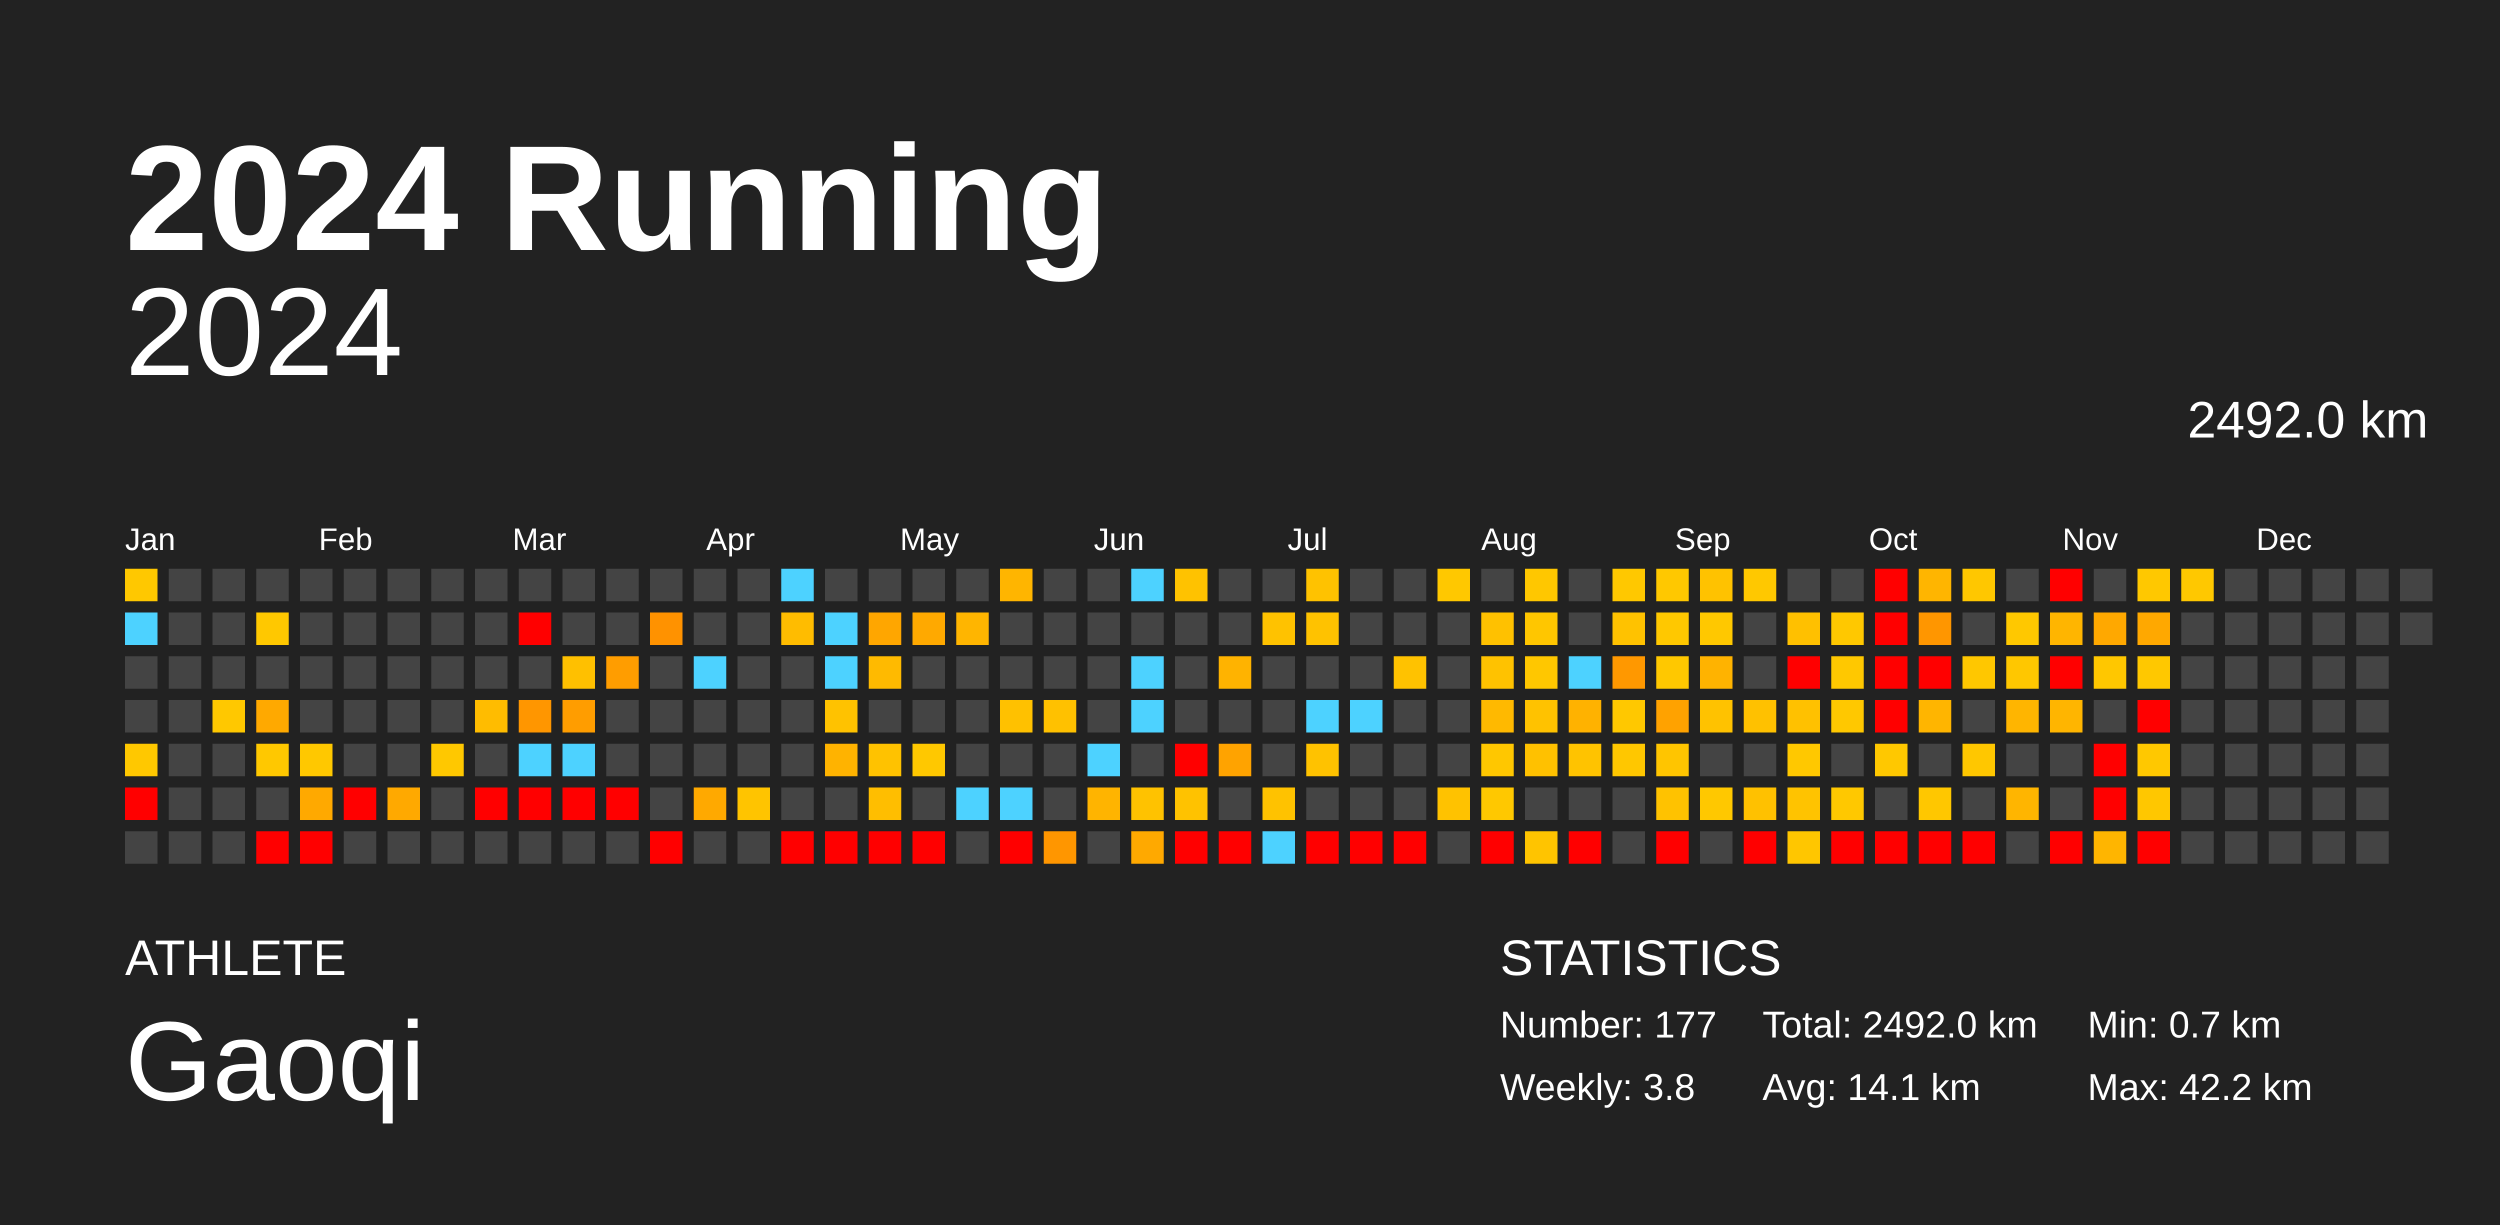
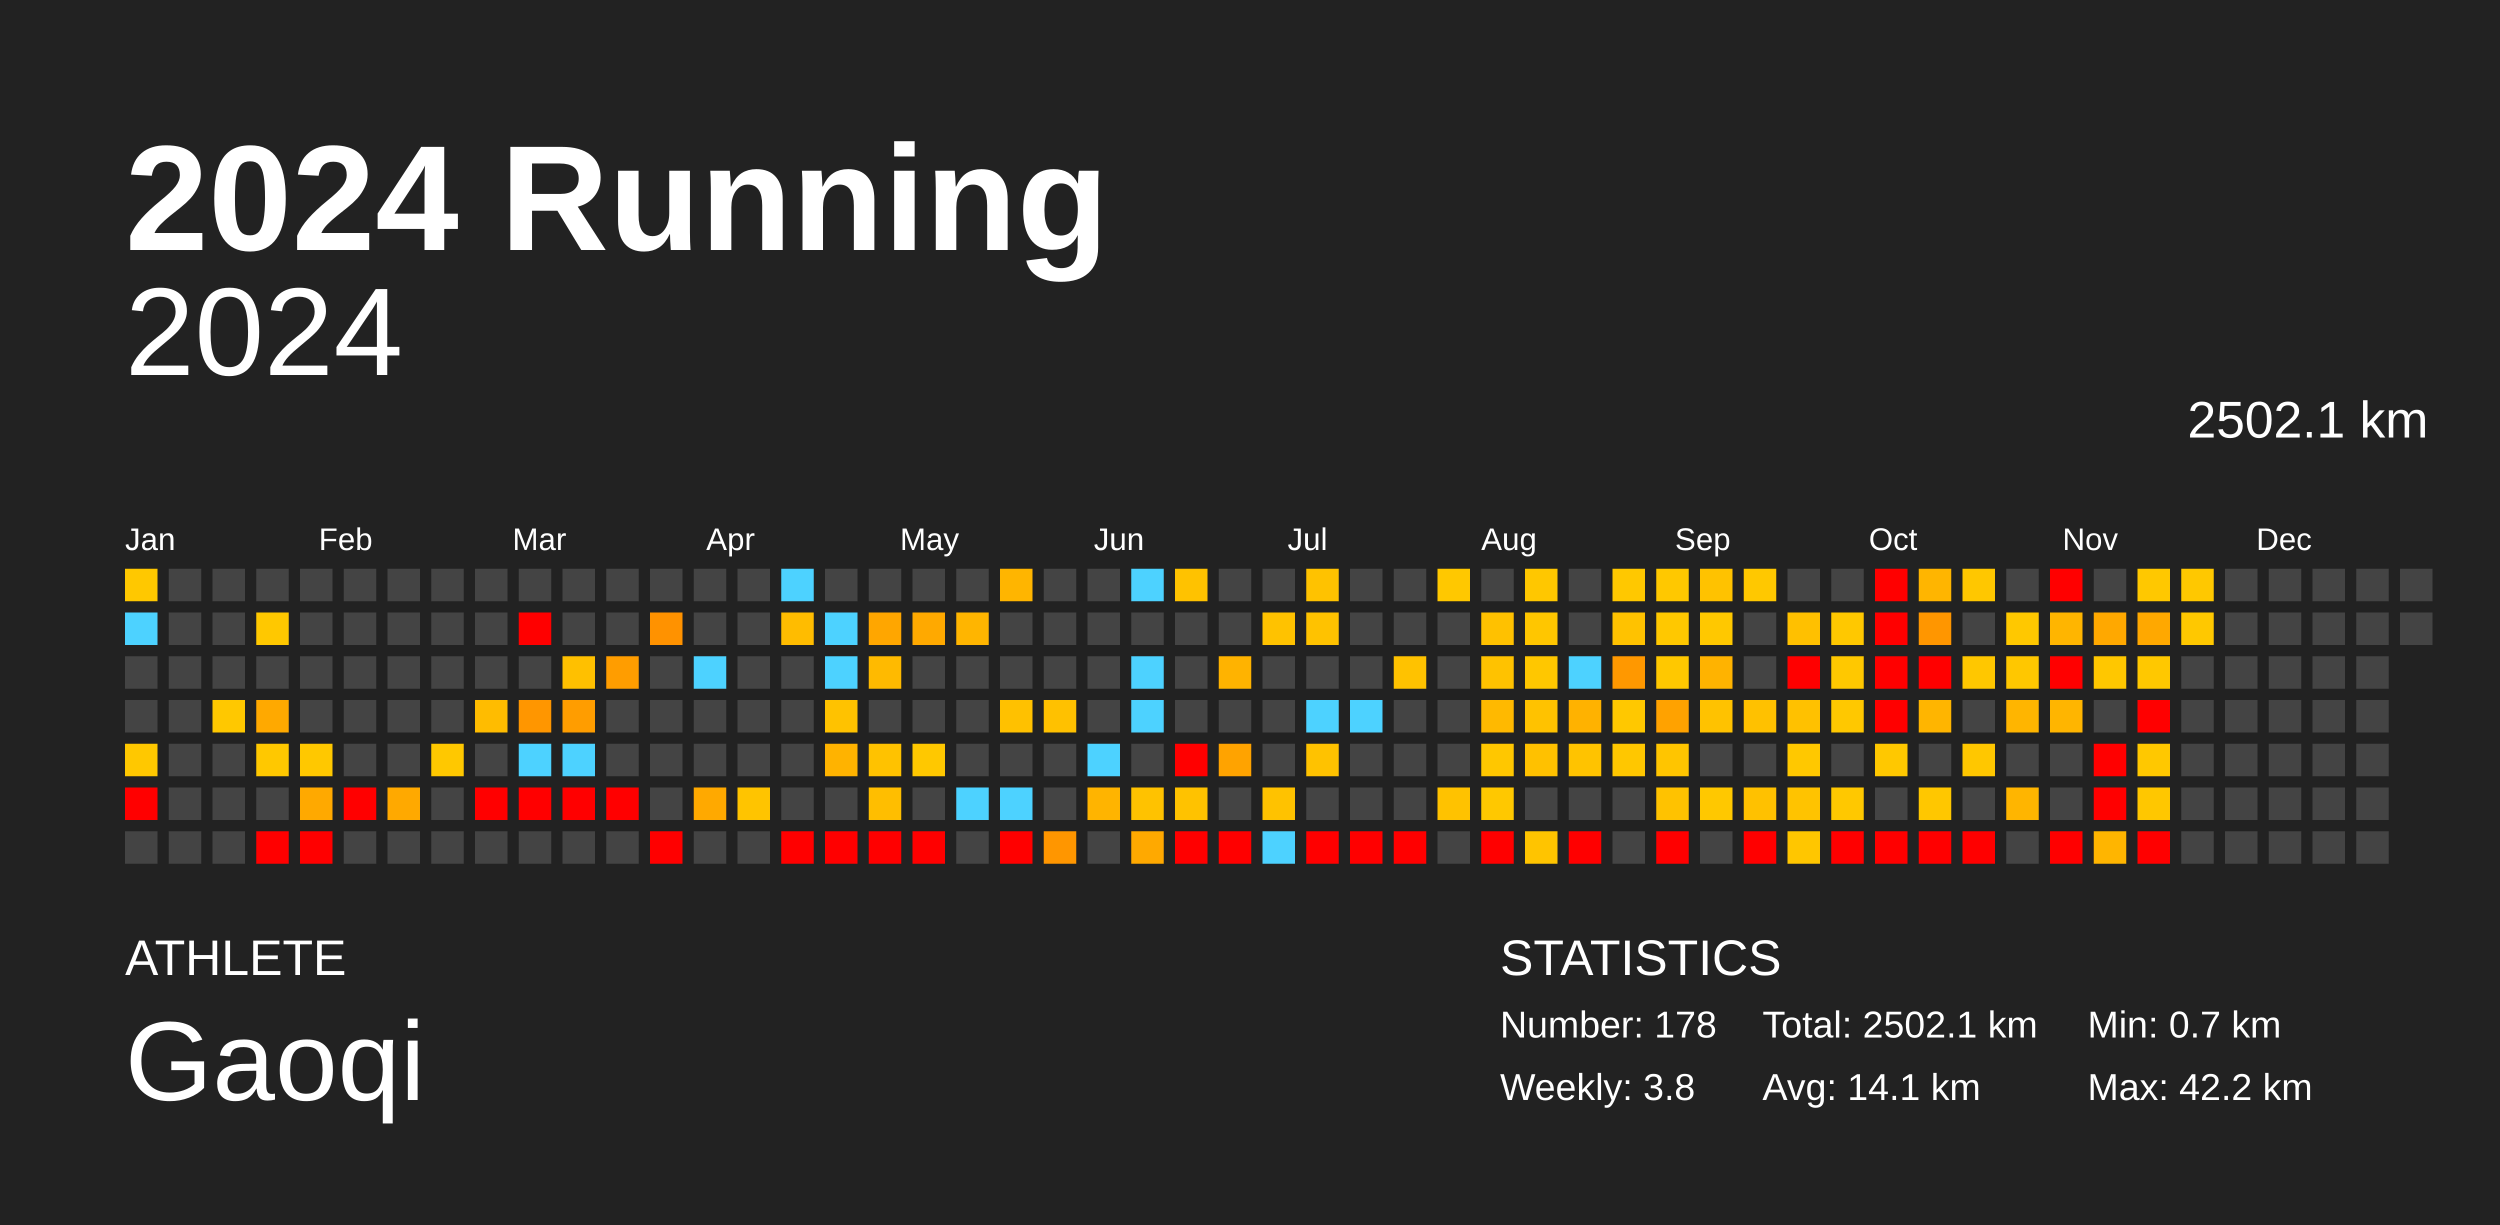
<svg xmlns="http://www.w3.org/2000/svg" baseProfile="full" height="98mm" version="1.1" viewBox="0,0,200,98" width="200mm">
  <defs />
  <rect fill="#222222" height="98" width="200" x="0" y="0" />
  <text fill="#FFFFFF" style="font-size:12px; font-family:Arial; font-weight:bold;" x="10" y="20">2024 Running</text>
  <text fill="#FFFFFF" style="font-size:4px; font-family:Arial" x="10" y="78">ATHLETE</text>
  <text fill="#FFFFFF" style="font-size:9px; font-family:Arial" x="10" y="88">Gaoqi</text>
  <text fill="#FFFFFF" style="font-size:4px; font-family:Arial" x="120" y="78">STATISTICS</text>
-   <text fill="#FFFFFF" style="font-size:3px; font-family:Arial" x="120" y="83">Number: 177</text>
+   <text fill="#FFFFFF" style="font-size:3px; font-family:Arial" x="120" y="83">Number: 178</text>
  <text fill="#FFFFFF" style="font-size:3px; font-family:Arial" x="120" y="88">Weekly: 3.8</text>
-   <text fill="#FFFFFF" style="font-size:3px; font-family:Arial" x="141" y="83">Total: 2492.0 km</text>
+   <text fill="#FFFFFF" style="font-size:3px; font-family:Arial" x="141" y="83">Total: 2502.1 km</text>
  <text fill="#FFFFFF" style="font-size:3px; font-family:Arial" x="141" y="88">Avg: 14.1 km</text>
  <text fill="#FFFFFF" style="font-size:3px; font-family:Arial" x="167" y="83">Min: 0.7 km</text>
  <text fill="#FFFFFF" style="font-size:3px; font-family:Arial" x="167" y="88">Max: 42.2 km</text>
  <text alignment-baseline="hanging" fill="#FFFFFF" style="font-size:10.0px; font-family:Arial;" x="10" y="30">2024</text>
-   <text alignment-baseline="hanging" fill="#FFFFFF" style="font-size:4.125px; font-family:Arial;" x="175" y="35">2492.0 km</text>
+   <text alignment-baseline="hanging" fill="#FFFFFF" style="font-size:4.125px; font-family:Arial;" x="175" y="35">2502.1 km</text>
  <text fill="#FFFFFF" style="font-size:2.5px; font-family:Arial" x="10.0" y="44">Jan</text>
  <text fill="#FFFFFF" style="font-size:2.5px; font-family:Arial" x="25.5" y="44">Feb</text>
  <text fill="#FFFFFF" style="font-size:2.5px; font-family:Arial" x="41.0" y="44">Mar</text>
  <text fill="#FFFFFF" style="font-size:2.5px; font-family:Arial" x="56.5" y="44">Apr</text>
  <text fill="#FFFFFF" style="font-size:2.5px; font-family:Arial" x="72.0" y="44">May</text>
  <text fill="#FFFFFF" style="font-size:2.5px; font-family:Arial" x="87.5" y="44">Jun</text>
  <text fill="#FFFFFF" style="font-size:2.5px; font-family:Arial" x="103.0" y="44">Jul</text>
  <text fill="#FFFFFF" style="font-size:2.5px; font-family:Arial" x="118.5" y="44">Aug</text>
  <text fill="#FFFFFF" style="font-size:2.5px; font-family:Arial" x="134.0" y="44">Sep</text>
  <text fill="#FFFFFF" style="font-size:2.5px; font-family:Arial" x="149.5" y="44">Oct</text>
  <text fill="#FFFFFF" style="font-size:2.5px; font-family:Arial" x="165.0" y="44">Nov</text>
  <text fill="#FFFFFF" style="font-size:2.5px; font-family:Arial" x="180.5" y="44">Dec</text>
  <rect fill="#ffc800" height="2.6" width="2.6" x="10.0" y="45.5" />
  <rect fill="#4dd2ff" height="2.6" width="2.6" x="10.0" y="49.0" />
  <rect fill="#444444" height="2.6" width="2.6" x="10.0" y="52.5" />
  <rect fill="#444444" height="2.6" width="2.6" x="10.0" y="56.0" />
  <rect fill="#ffc800" height="2.6" width="2.6" x="10.0" y="59.5" />
  <rect fill="red" height="2.6" width="2.6" x="10.0" y="63.0" />
  <rect fill="#444444" height="2.6" width="2.6" x="10.0" y="66.5" />
  <rect fill="#444444" height="2.6" width="2.6" x="13.5" y="45.5" />
  <rect fill="#444444" height="2.6" width="2.6" x="13.5" y="49.0" />
  <rect fill="#444444" height="2.6" width="2.6" x="13.5" y="52.5" />
  <rect fill="#444444" height="2.6" width="2.6" x="13.5" y="56.0" />
  <rect fill="#444444" height="2.6" width="2.6" x="13.5" y="59.5" />
  <rect fill="#444444" height="2.6" width="2.6" x="13.5" y="63.0" />
  <rect fill="#444444" height="2.6" width="2.6" x="13.5" y="66.5" />
  <rect fill="#444444" height="2.6" width="2.6" x="17.0" y="45.5" />
  <rect fill="#444444" height="2.6" width="2.6" x="17.0" y="49.0" />
  <rect fill="#444444" height="2.6" width="2.6" x="17.0" y="52.5" />
  <rect fill="#ffc800" height="2.6" width="2.6" x="17.0" y="56.0" />
  <rect fill="#444444" height="2.6" width="2.6" x="17.0" y="59.5" />
  <rect fill="#444444" height="2.6" width="2.6" x="17.0" y="63.0" />
  <rect fill="#444444" height="2.6" width="2.6" x="17.0" y="66.5" />
  <rect fill="#444444" height="2.6" width="2.6" x="20.5" y="45.5" />
  <rect fill="#ffc800" height="2.6" width="2.6" x="20.5" y="49.0" />
  <rect fill="#444444" height="2.6" width="2.6" x="20.5" y="52.5" />
  <rect fill="#ffa900" height="2.6" width="2.6" x="20.5" y="56.0" />
  <rect fill="#ffc800" height="2.6" width="2.6" x="20.5" y="59.5" />
  <rect fill="#444444" height="2.6" width="2.6" x="20.5" y="63.0" />
  <rect fill="red" height="2.6" width="2.6" x="20.5" y="66.5" />
  <rect fill="#444444" height="2.6" width="2.6" x="24.0" y="45.5" />
  <rect fill="#444444" height="2.6" width="2.6" x="24.0" y="49.0" />
  <rect fill="#444444" height="2.6" width="2.6" x="24.0" y="52.5" />
  <rect fill="#444444" height="2.6" width="2.6" x="24.0" y="56.0" />
  <rect fill="#ffc800" height="2.6" width="2.6" x="24.0" y="59.5" />
  <rect fill="#ffa900" height="2.6" width="2.6" x="24.0" y="63.0" />
  <rect fill="red" height="2.6" width="2.6" x="24.0" y="66.5" />
  <rect fill="#444444" height="2.6" width="2.6" x="27.5" y="45.5" />
  <rect fill="#444444" height="2.6" width="2.6" x="27.5" y="49.0" />
  <rect fill="#444444" height="2.6" width="2.6" x="27.5" y="52.5" />
  <rect fill="#444444" height="2.6" width="2.6" x="27.5" y="56.0" />
  <rect fill="#444444" height="2.6" width="2.6" x="27.5" y="59.5" />
  <rect fill="red" height="2.6" width="2.6" x="27.5" y="63.0" />
  <rect fill="#444444" height="2.6" width="2.6" x="27.5" y="66.5" />
  <rect fill="#444444" height="2.6" width="2.6" x="31.0" y="45.5" />
  <rect fill="#444444" height="2.6" width="2.6" x="31.0" y="49.0" />
  <rect fill="#444444" height="2.6" width="2.6" x="31.0" y="52.5" />
  <rect fill="#444444" height="2.6" width="2.6" x="31.0" y="56.0" />
  <rect fill="#444444" height="2.6" width="2.6" x="31.0" y="59.5" />
  <rect fill="#ffa900" height="2.6" width="2.6" x="31.0" y="63.0" />
  <rect fill="#444444" height="2.6" width="2.6" x="31.0" y="66.5" />
  <rect fill="#444444" height="2.6" width="2.6" x="34.5" y="45.5" />
  <rect fill="#444444" height="2.6" width="2.6" x="34.5" y="49.0" />
  <rect fill="#444444" height="2.6" width="2.6" x="34.5" y="52.5" />
  <rect fill="#444444" height="2.6" width="2.6" x="34.5" y="56.0" />
  <rect fill="#ffc800" height="2.6" width="2.6" x="34.5" y="59.5" />
  <rect fill="#444444" height="2.6" width="2.6" x="34.5" y="63.0" />
  <rect fill="#444444" height="2.6" width="2.6" x="34.5" y="66.5" />
  <rect fill="#444444" height="2.6" width="2.6" x="38.0" y="45.5" />
  <rect fill="#444444" height="2.6" width="2.6" x="38.0" y="49.0" />
  <rect fill="#444444" height="2.6" width="2.6" x="38.0" y="52.5" />
  <rect fill="#ffbc00" height="2.6" width="2.6" x="38.0" y="56.0" />
  <rect fill="#444444" height="2.6" width="2.6" x="38.0" y="59.5" />
  <rect fill="red" height="2.6" width="2.6" x="38.0" y="63.0" />
  <rect fill="#444444" height="2.6" width="2.6" x="38.0" y="66.5" />
  <rect fill="#444444" height="2.6" width="2.6" x="41.5" y="45.5" />
  <rect fill="red" height="2.6" width="2.6" x="41.5" y="49.0" />
  <rect fill="#444444" height="2.6" width="2.6" x="41.5" y="52.5" />
  <rect fill="#ff9600" height="2.6" width="2.6" x="41.5" y="56.0" />
  <rect fill="#4dd2ff" height="2.6" width="2.6" x="41.5" y="59.5" />
  <rect fill="red" height="2.6" width="2.6" x="41.5" y="63.0" />
  <rect fill="#444444" height="2.6" width="2.6" x="41.5" y="66.5" />
  <rect fill="#444444" height="2.6" width="2.6" x="45.0" y="45.5" />
  <rect fill="#444444" height="2.6" width="2.6" x="45.0" y="49.0" />
  <rect fill="#ffc000" height="2.6" width="2.6" x="45.0" y="52.5" />
  <rect fill="#ff9d00" height="2.6" width="2.6" x="45.0" y="56.0" />
  <rect fill="#4dd2ff" height="2.6" width="2.6" x="45.0" y="59.5" />
  <rect fill="red" height="2.6" width="2.6" x="45.0" y="63.0" />
  <rect fill="#444444" height="2.6" width="2.6" x="45.0" y="66.5" />
  <rect fill="#444444" height="2.6" width="2.6" x="48.5" y="45.5" />
  <rect fill="#444444" height="2.6" width="2.6" x="48.5" y="49.0" />
  <rect fill="#ff9d00" height="2.6" width="2.6" x="48.5" y="52.5" />
  <rect fill="#444444" height="2.6" width="2.6" x="48.5" y="56.0" />
  <rect fill="#444444" height="2.6" width="2.6" x="48.5" y="59.5" />
  <rect fill="red" height="2.6" width="2.6" x="48.5" y="63.0" />
  <rect fill="#444444" height="2.6" width="2.6" x="48.5" y="66.5" />
  <rect fill="#444444" height="2.6" width="2.6" x="52.0" y="45.5" />
  <rect fill="#ff9200" height="2.6" width="2.6" x="52.0" y="49.0" />
  <rect fill="#444444" height="2.6" width="2.6" x="52.0" y="52.5" />
  <rect fill="#444444" height="2.6" width="2.6" x="52.0" y="56.0" />
  <rect fill="#444444" height="2.6" width="2.6" x="52.0" y="59.5" />
  <rect fill="#444444" height="2.6" width="2.6" x="52.0" y="63.0" />
  <rect fill="red" height="2.6" width="2.6" x="52.0" y="66.5" />
  <rect fill="#444444" height="2.6" width="2.6" x="55.5" y="45.5" />
  <rect fill="#444444" height="2.6" width="2.6" x="55.5" y="49.0" />
  <rect fill="#4dd2ff" height="2.6" width="2.6" x="55.5" y="52.5" />
  <rect fill="#444444" height="2.6" width="2.6" x="55.5" y="56.0" />
  <rect fill="#444444" height="2.6" width="2.6" x="55.5" y="59.5" />
  <rect fill="#ffa900" height="2.6" width="2.6" x="55.5" y="63.0" />
  <rect fill="#444444" height="2.6" width="2.6" x="55.5" y="66.5" />
  <rect fill="#444444" height="2.6" width="2.6" x="59.0" y="45.5" />
  <rect fill="#444444" height="2.6" width="2.6" x="59.0" y="49.0" />
  <rect fill="#444444" height="2.6" width="2.6" x="59.0" y="52.5" />
  <rect fill="#444444" height="2.6" width="2.6" x="59.0" y="56.0" />
  <rect fill="#444444" height="2.6" width="2.6" x="59.0" y="59.5" />
  <rect fill="#ffc400" height="2.6" width="2.6" x="59.0" y="63.0" />
  <rect fill="#444444" height="2.6" width="2.6" x="59.0" y="66.5" />
  <rect fill="#4dd2ff" height="2.6" width="2.6" x="62.5" y="45.5" />
  <rect fill="#ffbc00" height="2.6" width="2.6" x="62.5" y="49.0" />
  <rect fill="#444444" height="2.6" width="2.6" x="62.5" y="52.5" />
  <rect fill="#444444" height="2.6" width="2.6" x="62.5" y="56.0" />
  <rect fill="#444444" height="2.6" width="2.6" x="62.5" y="59.5" />
  <rect fill="#444444" height="2.6" width="2.6" x="62.5" y="63.0" />
  <rect fill="red" height="2.6" width="2.6" x="62.5" y="66.5" />
  <rect fill="#444444" height="2.6" width="2.6" x="66.0" y="45.5" />
  <rect fill="#4dd2ff" height="2.6" width="2.6" x="66.0" y="49.0" />
  <rect fill="#4dd2ff" height="2.6" width="2.6" x="66.0" y="52.5" />
  <rect fill="#ffc200" height="2.6" width="2.6" x="66.0" y="56.0" />
  <rect fill="#ffb300" height="2.6" width="2.6" x="66.0" y="59.5" />
  <rect fill="#444444" height="2.6" width="2.6" x="66.0" y="63.0" />
  <rect fill="red" height="2.6" width="2.6" x="66.0" y="66.5" />
  <rect fill="#444444" height="2.6" width="2.6" x="69.5" y="45.5" />
  <rect fill="#ffa600" height="2.6" width="2.6" x="69.5" y="49.0" />
  <rect fill="#ffba00" height="2.6" width="2.6" x="69.5" y="52.5" />
  <rect fill="#444444" height="2.6" width="2.6" x="69.5" y="56.0" />
  <rect fill="#ffc200" height="2.6" width="2.6" x="69.5" y="59.5" />
  <rect fill="#ffbe00" height="2.6" width="2.6" x="69.5" y="63.0" />
  <rect fill="red" height="2.6" width="2.6" x="69.5" y="66.5" />
  <rect fill="#444444" height="2.6" width="2.6" x="73.0" y="45.5" />
  <rect fill="#ffa900" height="2.6" width="2.6" x="73.0" y="49.0" />
  <rect fill="#444444" height="2.6" width="2.6" x="73.0" y="52.5" />
  <rect fill="#444444" height="2.6" width="2.6" x="73.0" y="56.0" />
  <rect fill="#ffc800" height="2.6" width="2.6" x="73.0" y="59.5" />
  <rect fill="#444444" height="2.6" width="2.6" x="73.0" y="63.0" />
  <rect fill="red" height="2.6" width="2.6" x="73.0" y="66.5" />
  <rect fill="#444444" height="2.6" width="2.6" x="76.5" y="45.5" />
  <rect fill="#ffb500" height="2.6" width="2.6" x="76.5" y="49.0" />
  <rect fill="#444444" height="2.6" width="2.6" x="76.5" y="52.5" />
  <rect fill="#444444" height="2.6" width="2.6" x="76.5" y="56.0" />
  <rect fill="#444444" height="2.6" width="2.6" x="76.5" y="59.5" />
  <rect fill="#4dd2ff" height="2.6" width="2.6" x="76.5" y="63.0" />
  <rect fill="#444444" height="2.6" width="2.6" x="76.5" y="66.5" />
  <rect fill="#ffb500" height="2.6" width="2.6" x="80.0" y="45.5" />
  <rect fill="#444444" height="2.6" width="2.6" x="80.0" y="49.0" />
  <rect fill="#444444" height="2.6" width="2.6" x="80.0" y="52.5" />
  <rect fill="#ffc100" height="2.6" width="2.6" x="80.0" y="56.0" />
  <rect fill="#444444" height="2.6" width="2.6" x="80.0" y="59.5" />
  <rect fill="#4dd2ff" height="2.6" width="2.6" x="80.0" y="63.0" />
  <rect fill="red" height="2.6" width="2.6" x="80.0" y="66.5" />
  <rect fill="#444444" height="2.6" width="2.6" x="83.5" y="45.5" />
  <rect fill="#444444" height="2.6" width="2.6" x="83.5" y="49.0" />
  <rect fill="#444444" height="2.6" width="2.6" x="83.5" y="52.5" />
  <rect fill="#ffc100" height="2.6" width="2.6" x="83.5" y="56.0" />
  <rect fill="#444444" height="2.6" width="2.6" x="83.5" y="59.5" />
  <rect fill="#444444" height="2.6" width="2.6" x="83.5" y="63.0" />
  <rect fill="#ff9600" height="2.6" width="2.6" x="83.5" y="66.5" />
  <rect fill="#444444" height="2.6" width="2.6" x="87.0" y="45.5" />
  <rect fill="#444444" height="2.6" width="2.6" x="87.0" y="49.0" />
  <rect fill="#444444" height="2.6" width="2.6" x="87.0" y="52.5" />
  <rect fill="#444444" height="2.6" width="2.6" x="87.0" y="56.0" />
  <rect fill="#4dd2ff" height="2.6" width="2.6" x="87.0" y="59.5" />
  <rect fill="#ffb400" height="2.6" width="2.6" x="87.0" y="63.0" />
  <rect fill="#444444" height="2.6" width="2.6" x="87.0" y="66.5" />
  <rect fill="#4dd2ff" height="2.6" width="2.6" x="90.5" y="45.5" />
  <rect fill="#444444" height="2.6" width="2.6" x="90.5" y="49.0" />
  <rect fill="#4dd2ff" height="2.6" width="2.6" x="90.5" y="52.5" />
  <rect fill="#4dd2ff" height="2.6" width="2.6" x="90.5" y="56.0" />
  <rect fill="#444444" height="2.6" width="2.6" x="90.5" y="59.5" />
  <rect fill="#ffc200" height="2.6" width="2.6" x="90.5" y="63.0" />
  <rect fill="#ffa900" height="2.6" width="2.6" x="90.5" y="66.5" />
  <rect fill="#ffc200" height="2.6" width="2.6" x="94.0" y="45.5" />
  <rect fill="#444444" height="2.6" width="2.6" x="94.0" y="49.0" />
  <rect fill="#444444" height="2.6" width="2.6" x="94.0" y="52.5" />
  <rect fill="#444444" height="2.6" width="2.6" x="94.0" y="56.0" />
  <rect fill="red" height="2.6" width="2.6" x="94.0" y="59.5" />
  <rect fill="#ffc200" height="2.6" width="2.6" x="94.0" y="63.0" />
  <rect fill="red" height="2.6" width="2.6" x="94.0" y="66.5" />
  <rect fill="#444444" height="2.6" width="2.6" x="97.5" y="45.5" />
  <rect fill="#444444" height="2.6" width="2.6" x="97.5" y="49.0" />
  <rect fill="#ffb300" height="2.6" width="2.6" x="97.5" y="52.5" />
  <rect fill="#444444" height="2.6" width="2.6" x="97.5" y="56.0" />
  <rect fill="#ffa300" height="2.6" width="2.6" x="97.5" y="59.5" />
  <rect fill="#444444" height="2.6" width="2.6" x="97.5" y="63.0" />
  <rect fill="red" height="2.6" width="2.6" x="97.5" y="66.5" />
  <rect fill="#444444" height="2.6" width="2.6" x="101.0" y="45.5" />
  <rect fill="#ffc200" height="2.6" width="2.6" x="101.0" y="49.0" />
  <rect fill="#444444" height="2.6" width="2.6" x="101.0" y="52.5" />
  <rect fill="#444444" height="2.6" width="2.6" x="101.0" y="56.0" />
  <rect fill="#444444" height="2.6" width="2.6" x="101.0" y="59.5" />
  <rect fill="#ffc200" height="2.6" width="2.6" x="101.0" y="63.0" />
  <rect fill="#4dd2ff" height="2.6" width="2.6" x="101.0" y="66.5" />
  <rect fill="#ffc200" height="2.6" width="2.6" x="104.5" y="45.5" />
  <rect fill="#ffc200" height="2.6" width="2.6" x="104.5" y="49.0" />
  <rect fill="#444444" height="2.6" width="2.6" x="104.5" y="52.5" />
  <rect fill="#4dd2ff" height="2.6" width="2.6" x="104.5" y="56.0" />
  <rect fill="#ffc200" height="2.6" width="2.6" x="104.5" y="59.5" />
  <rect fill="#444444" height="2.6" width="2.6" x="104.5" y="63.0" />
  <rect fill="red" height="2.6" width="2.6" x="104.5" y="66.5" />
  <rect fill="#444444" height="2.6" width="2.6" x="108.0" y="45.5" />
  <rect fill="#444444" height="2.6" width="2.6" x="108.0" y="49.0" />
  <rect fill="#444444" height="2.6" width="2.6" x="108.0" y="52.5" />
  <rect fill="#4dd2ff" height="2.6" width="2.6" x="108.0" y="56.0" />
  <rect fill="#444444" height="2.6" width="2.6" x="108.0" y="59.5" />
  <rect fill="#444444" height="2.6" width="2.6" x="108.0" y="63.0" />
  <rect fill="red" height="2.6" width="2.6" x="108.0" y="66.5" />
  <rect fill="#444444" height="2.6" width="2.6" x="111.5" y="45.5" />
  <rect fill="#444444" height="2.6" width="2.6" x="111.5" y="49.0" />
  <rect fill="#ffc200" height="2.6" width="2.6" x="111.5" y="52.5" />
  <rect fill="#444444" height="2.6" width="2.6" x="111.5" y="56.0" />
  <rect fill="#444444" height="2.6" width="2.6" x="111.5" y="59.5" />
  <rect fill="#444444" height="2.6" width="2.6" x="111.5" y="63.0" />
  <rect fill="red" height="2.6" width="2.6" x="111.5" y="66.5" />
  <rect fill="#ffc800" height="2.6" width="2.6" x="115.0" y="45.5" />
  <rect fill="#444444" height="2.6" width="2.6" x="115.0" y="49.0" />
  <rect fill="#444444" height="2.6" width="2.6" x="115.0" y="52.5" />
  <rect fill="#444444" height="2.6" width="2.6" x="115.0" y="56.0" />
  <rect fill="#444444" height="2.6" width="2.6" x="115.0" y="59.5" />
  <rect fill="#ffc200" height="2.6" width="2.6" x="115.0" y="63.0" />
  <rect fill="#444444" height="2.6" width="2.6" x="115.0" y="66.5" />
  <rect fill="#444444" height="2.6" width="2.6" x="118.5" y="45.5" />
  <rect fill="#ffc100" height="2.6" width="2.6" x="118.5" y="49.0" />
  <rect fill="#ffc200" height="2.6" width="2.6" x="118.5" y="52.5" />
  <rect fill="#ffb900" height="2.6" width="2.6" x="118.5" y="56.0" />
  <rect fill="#ffc700" height="2.6" width="2.6" x="118.5" y="59.5" />
  <rect fill="#ffc800" height="2.6" width="2.6" x="118.5" y="63.0" />
  <rect fill="red" height="2.6" width="2.6" x="118.5" y="66.5" />
  <rect fill="#ffc700" height="2.6" width="2.6" x="122.0" y="45.5" />
  <rect fill="#ffc600" height="2.6" width="2.6" x="122.0" y="49.0" />
  <rect fill="#ffc700" height="2.6" width="2.6" x="122.0" y="52.5" />
  <rect fill="#ffc200" height="2.6" width="2.6" x="122.0" y="56.0" />
  <rect fill="#ffc100" height="2.6" width="2.6" x="122.0" y="59.5" />
  <rect fill="#444444" height="2.6" width="2.6" x="122.0" y="63.0" />
  <rect fill="#ffc400" height="2.6" width="2.6" x="122.0" y="66.5" />
  <rect fill="#444444" height="2.6" width="2.6" x="125.5" y="45.5" />
  <rect fill="#444444" height="2.6" width="2.6" x="125.5" y="49.0" />
  <rect fill="#4dd2ff" height="2.6" width="2.6" x="125.5" y="52.5" />
  <rect fill="#ffb200" height="2.6" width="2.6" x="125.5" y="56.0" />
  <rect fill="#ffc300" height="2.6" width="2.6" x="125.5" y="59.5" />
  <rect fill="#444444" height="2.6" width="2.6" x="125.5" y="63.0" />
  <rect fill="red" height="2.6" width="2.6" x="125.5" y="66.5" />
  <rect fill="#ffc800" height="2.6" width="2.6" x="129.0" y="45.5" />
  <rect fill="#ffc200" height="2.6" width="2.6" x="129.0" y="49.0" />
  <rect fill="#ff9800" height="2.6" width="2.6" x="129.0" y="52.5" />
  <rect fill="#ffc800" height="2.6" width="2.6" x="129.0" y="56.0" />
  <rect fill="#ffc700" height="2.6" width="2.6" x="129.0" y="59.5" />
  <rect fill="#444444" height="2.6" width="2.6" x="129.0" y="63.0" />
  <rect fill="#444444" height="2.6" width="2.6" x="129.0" y="66.5" />
  <rect fill="#ffc800" height="2.6" width="2.6" x="132.5" y="45.5" />
  <rect fill="#ffc800" height="2.6" width="2.6" x="132.5" y="49.0" />
  <rect fill="#ffc800" height="2.6" width="2.6" x="132.5" y="52.5" />
  <rect fill="#ffa200" height="2.6" width="2.6" x="132.5" y="56.0" />
  <rect fill="#ffc500" height="2.6" width="2.6" x="132.5" y="59.5" />
  <rect fill="#ffc200" height="2.6" width="2.6" x="132.5" y="63.0" />
  <rect fill="red" height="2.6" width="2.6" x="132.5" y="66.5" />
  <rect fill="#ffc200" height="2.6" width="2.6" x="136.0" y="45.5" />
  <rect fill="#ffc800" height="2.6" width="2.6" x="136.0" y="49.0" />
  <rect fill="#ffb300" height="2.6" width="2.6" x="136.0" y="52.5" />
  <rect fill="#ffc200" height="2.6" width="2.6" x="136.0" y="56.0" />
  <rect fill="#444444" height="2.6" width="2.6" x="136.0" y="59.5" />
  <rect fill="#ffc800" height="2.6" width="2.6" x="136.0" y="63.0" />
  <rect fill="#444444" height="2.6" width="2.6" x="136.0" y="66.5" />
  <rect fill="#ffc800" height="2.6" width="2.6" x="139.5" y="45.5" />
  <rect fill="#444444" height="2.6" width="2.6" x="139.5" y="49.0" />
  <rect fill="#444444" height="2.6" width="2.6" x="139.5" y="52.5" />
  <rect fill="#ffc100" height="2.6" width="2.6" x="139.5" y="56.0" />
  <rect fill="#444444" height="2.6" width="2.6" x="139.5" y="59.5" />
  <rect fill="#ffc100" height="2.6" width="2.6" x="139.5" y="63.0" />
  <rect fill="red" height="2.6" width="2.6" x="139.5" y="66.5" />
  <rect fill="#444444" height="2.6" width="2.6" x="143.0" y="45.5" />
  <rect fill="#ffc000" height="2.6" width="2.6" x="143.0" y="49.0" />
  <rect fill="red" height="2.6" width="2.6" x="143.0" y="52.5" />
  <rect fill="#ffc100" height="2.6" width="2.6" x="143.0" y="56.0" />
  <rect fill="#ffc800" height="2.6" width="2.6" x="143.0" y="59.5" />
  <rect fill="#ffc300" height="2.6" width="2.6" x="143.0" y="63.0" />
  <rect fill="#ffc600" height="2.6" width="2.6" x="143.0" y="66.5" />
  <rect fill="#444444" height="2.6" width="2.6" x="146.5" y="45.5" />
  <rect fill="#ffc800" height="2.6" width="2.6" x="146.5" y="49.0" />
  <rect fill="#ffc800" height="2.6" width="2.6" x="146.5" y="52.5" />
  <rect fill="#ffc800" height="2.6" width="2.6" x="146.5" y="56.0" />
  <rect fill="#444444" height="2.6" width="2.6" x="146.5" y="59.5" />
  <rect fill="#ffc800" height="2.6" width="2.6" x="146.5" y="63.0" />
  <rect fill="red" height="2.6" width="2.6" x="146.5" y="66.5" />
  <rect fill="red" height="2.6" width="2.6" x="150.0" y="45.5" />
  <rect fill="red" height="2.6" width="2.6" x="150.0" y="49.0" />
  <rect fill="red" height="2.6" width="2.6" x="150.0" y="52.5" />
  <rect fill="red" height="2.6" width="2.6" x="150.0" y="56.0" />
  <rect fill="#ffc800" height="2.6" width="2.6" x="150.0" y="59.5" />
  <rect fill="#444444" height="2.6" width="2.6" x="150.0" y="63.0" />
  <rect fill="red" height="2.6" width="2.6" x="150.0" y="66.5" />
  <rect fill="#ffb500" height="2.6" width="2.6" x="153.5" y="45.5" />
  <rect fill="#ff9600" height="2.6" width="2.6" x="153.5" y="49.0" />
  <rect fill="red" height="2.6" width="2.6" x="153.5" y="52.5" />
  <rect fill="#ffb500" height="2.6" width="2.6" x="153.5" y="56.0" />
  <rect fill="#444444" height="2.6" width="2.6" x="153.5" y="59.5" />
  <rect fill="#ffc700" height="2.6" width="2.6" x="153.5" y="63.0" />
  <rect fill="red" height="2.6" width="2.6" x="153.5" y="66.5" />
  <rect fill="#ffc700" height="2.6" width="2.6" x="157.0" y="45.5" />
  <rect fill="#444444" height="2.6" width="2.6" x="157.0" y="49.0" />
  <rect fill="#ffc700" height="2.6" width="2.6" x="157.0" y="52.5" />
  <rect fill="#444444" height="2.6" width="2.6" x="157.0" y="56.0" />
  <rect fill="#ffc700" height="2.6" width="2.6" x="157.0" y="59.5" />
  <rect fill="#444444" height="2.6" width="2.6" x="157.0" y="63.0" />
  <rect fill="red" height="2.6" width="2.6" x="157.0" y="66.5" />
  <rect fill="#444444" height="2.6" width="2.6" x="160.5" y="45.5" />
  <rect fill="#ffc800" height="2.6" width="2.6" x="160.5" y="49.0" />
  <rect fill="#ffc700" height="2.6" width="2.6" x="160.5" y="52.5" />
  <rect fill="#ffb500" height="2.6" width="2.6" x="160.5" y="56.0" />
  <rect fill="#444444" height="2.6" width="2.6" x="160.5" y="59.5" />
  <rect fill="#ffb500" height="2.6" width="2.6" x="160.5" y="63.0" />
  <rect fill="#444444" height="2.6" width="2.6" x="160.5" y="66.5" />
  <rect fill="red" height="2.6" width="2.6" x="164.0" y="45.5" />
  <rect fill="#ffb500" height="2.6" width="2.6" x="164.0" y="49.0" />
  <rect fill="red" height="2.6" width="2.6" x="164.0" y="52.5" />
  <rect fill="#ffb500" height="2.6" width="2.6" x="164.0" y="56.0" />
  <rect fill="#444444" height="2.6" width="2.6" x="164.0" y="59.5" />
  <rect fill="#444444" height="2.6" width="2.6" x="164.0" y="63.0" />
  <rect fill="red" height="2.6" width="2.6" x="164.0" y="66.5" />
  <rect fill="#444444" height="2.6" width="2.6" x="167.5" y="45.5" />
  <rect fill="#ffa800" height="2.6" width="2.6" x="167.5" y="49.0" />
  <rect fill="#ffc700" height="2.6" width="2.6" x="167.5" y="52.5" />
  <rect fill="#444444" height="2.6" width="2.6" x="167.5" y="56.0" />
  <rect fill="red" height="2.6" width="2.6" x="167.5" y="59.5" />
  <rect fill="red" height="2.6" width="2.6" x="167.5" y="63.0" />
  <rect fill="#ffb500" height="2.6" width="2.6" x="167.5" y="66.5" />
  <rect fill="#ffc800" height="2.6" width="2.6" x="171.0" y="45.5" />
  <rect fill="#ffa800" height="2.6" width="2.6" x="171.0" y="49.0" />
  <rect fill="#ffc800" height="2.6" width="2.6" x="171.0" y="52.5" />
  <rect fill="red" height="2.6" width="2.6" x="171.0" y="56.0" />
  <rect fill="#ffc800" height="2.6" width="2.6" x="171.0" y="59.5" />
  <rect fill="#ffc700" height="2.6" width="2.6" x="171.0" y="63.0" />
  <rect fill="red" height="2.6" width="2.6" x="171.0" y="66.5" />
  <rect fill="#ffc800" height="2.6" width="2.6" x="174.5" y="45.5" />
-   <rect fill="#444444" height="2.6" width="2.6" x="174.5" y="49.0" />
+   <rect fill="#ffc800" height="2.6" width="2.6" x="174.5" y="49.0" />
  <rect fill="#444444" height="2.6" width="2.6" x="174.5" y="52.5" />
  <rect fill="#444444" height="2.6" width="2.6" x="174.5" y="56.0" />
  <rect fill="#444444" height="2.6" width="2.6" x="174.5" y="59.5" />
  <rect fill="#444444" height="2.6" width="2.6" x="174.5" y="63.0" />
  <rect fill="#444444" height="2.6" width="2.6" x="174.5" y="66.5" />
  <rect fill="#444444" height="2.6" width="2.6" x="178.0" y="45.5" />
  <rect fill="#444444" height="2.6" width="2.6" x="178.0" y="49.0" />
  <rect fill="#444444" height="2.6" width="2.6" x="178.0" y="52.5" />
  <rect fill="#444444" height="2.6" width="2.6" x="178.0" y="56.0" />
  <rect fill="#444444" height="2.6" width="2.6" x="178.0" y="59.5" />
  <rect fill="#444444" height="2.6" width="2.6" x="178.0" y="63.0" />
  <rect fill="#444444" height="2.6" width="2.6" x="178.0" y="66.5" />
  <rect fill="#444444" height="2.6" width="2.6" x="181.5" y="45.5" />
  <rect fill="#444444" height="2.6" width="2.6" x="181.5" y="49.0" />
  <rect fill="#444444" height="2.6" width="2.6" x="181.5" y="52.5" />
  <rect fill="#444444" height="2.6" width="2.6" x="181.5" y="56.0" />
  <rect fill="#444444" height="2.6" width="2.6" x="181.5" y="59.5" />
  <rect fill="#444444" height="2.6" width="2.6" x="181.5" y="63.0" />
  <rect fill="#444444" height="2.6" width="2.6" x="181.5" y="66.5" />
  <rect fill="#444444" height="2.6" width="2.6" x="185.0" y="45.5" />
  <rect fill="#444444" height="2.6" width="2.6" x="185.0" y="49.0" />
  <rect fill="#444444" height="2.6" width="2.6" x="185.0" y="52.5" />
  <rect fill="#444444" height="2.6" width="2.6" x="185.0" y="56.0" />
  <rect fill="#444444" height="2.6" width="2.6" x="185.0" y="59.5" />
  <rect fill="#444444" height="2.6" width="2.6" x="185.0" y="63.0" />
  <rect fill="#444444" height="2.6" width="2.6" x="185.0" y="66.5" />
  <rect fill="#444444" height="2.6" width="2.6" x="188.5" y="45.5" />
  <rect fill="#444444" height="2.6" width="2.6" x="188.5" y="49.0" />
  <rect fill="#444444" height="2.6" width="2.6" x="188.5" y="52.5" />
  <rect fill="#444444" height="2.6" width="2.6" x="188.5" y="56.0" />
  <rect fill="#444444" height="2.6" width="2.6" x="188.5" y="59.5" />
  <rect fill="#444444" height="2.6" width="2.6" x="188.5" y="63.0" />
  <rect fill="#444444" height="2.6" width="2.6" x="188.5" y="66.5" />
  <rect fill="#444444" height="2.6" width="2.6" x="192.0" y="45.5" />
  <rect fill="#444444" height="2.6" width="2.6" x="192.0" y="49.0" />
</svg>
